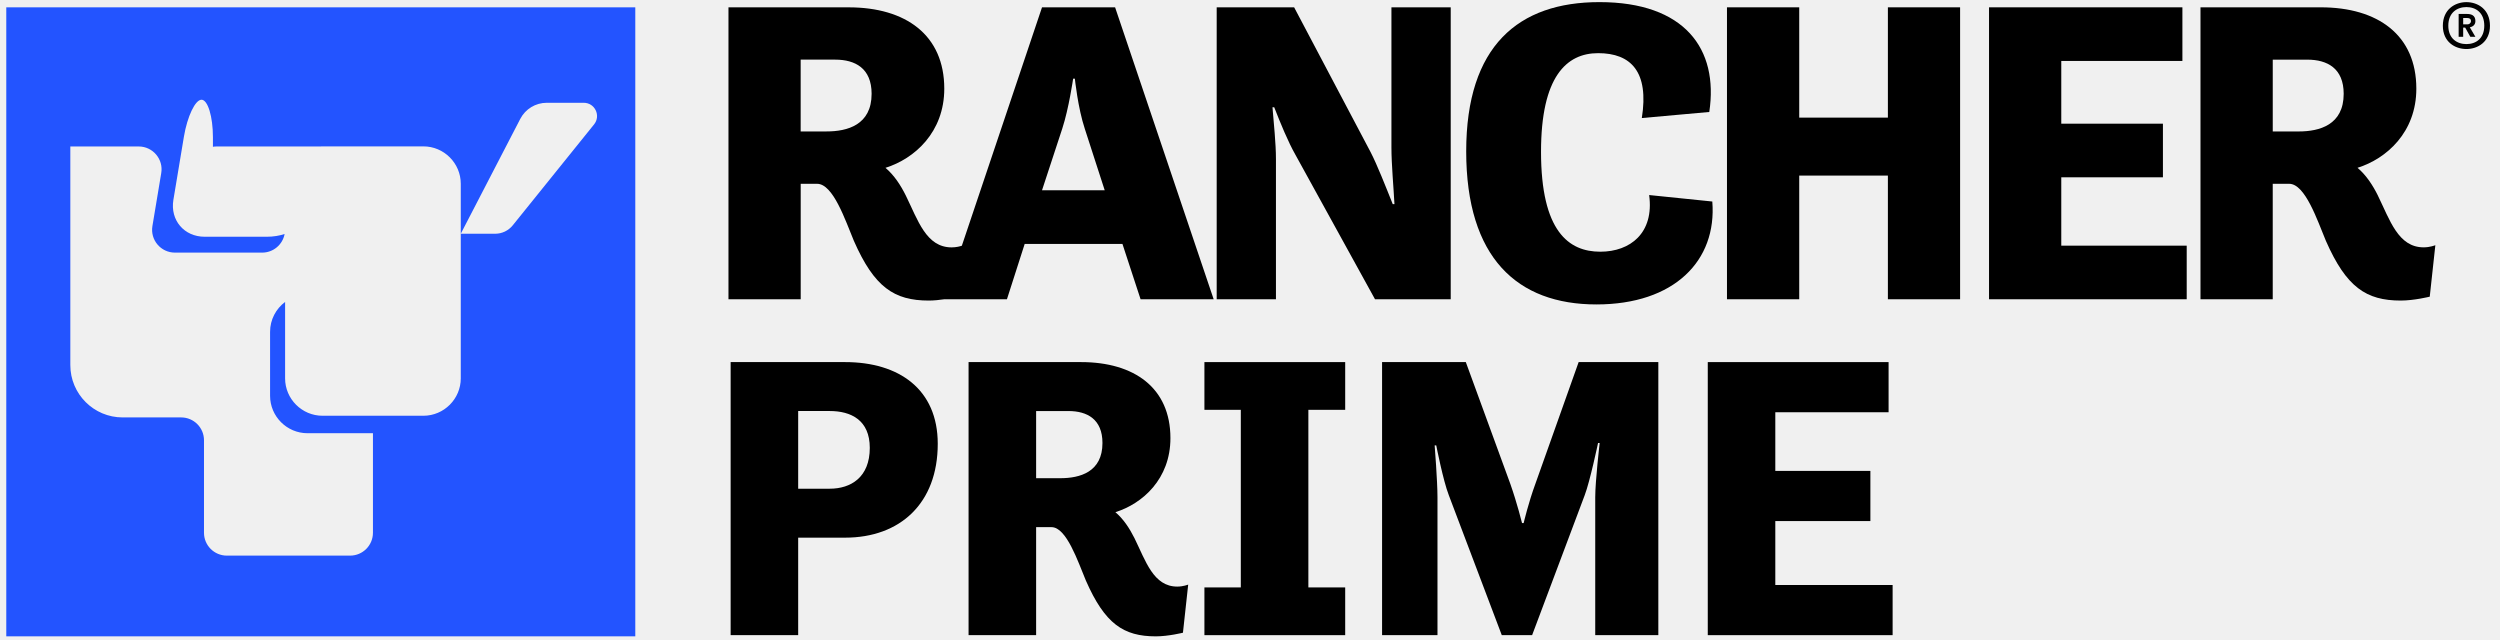
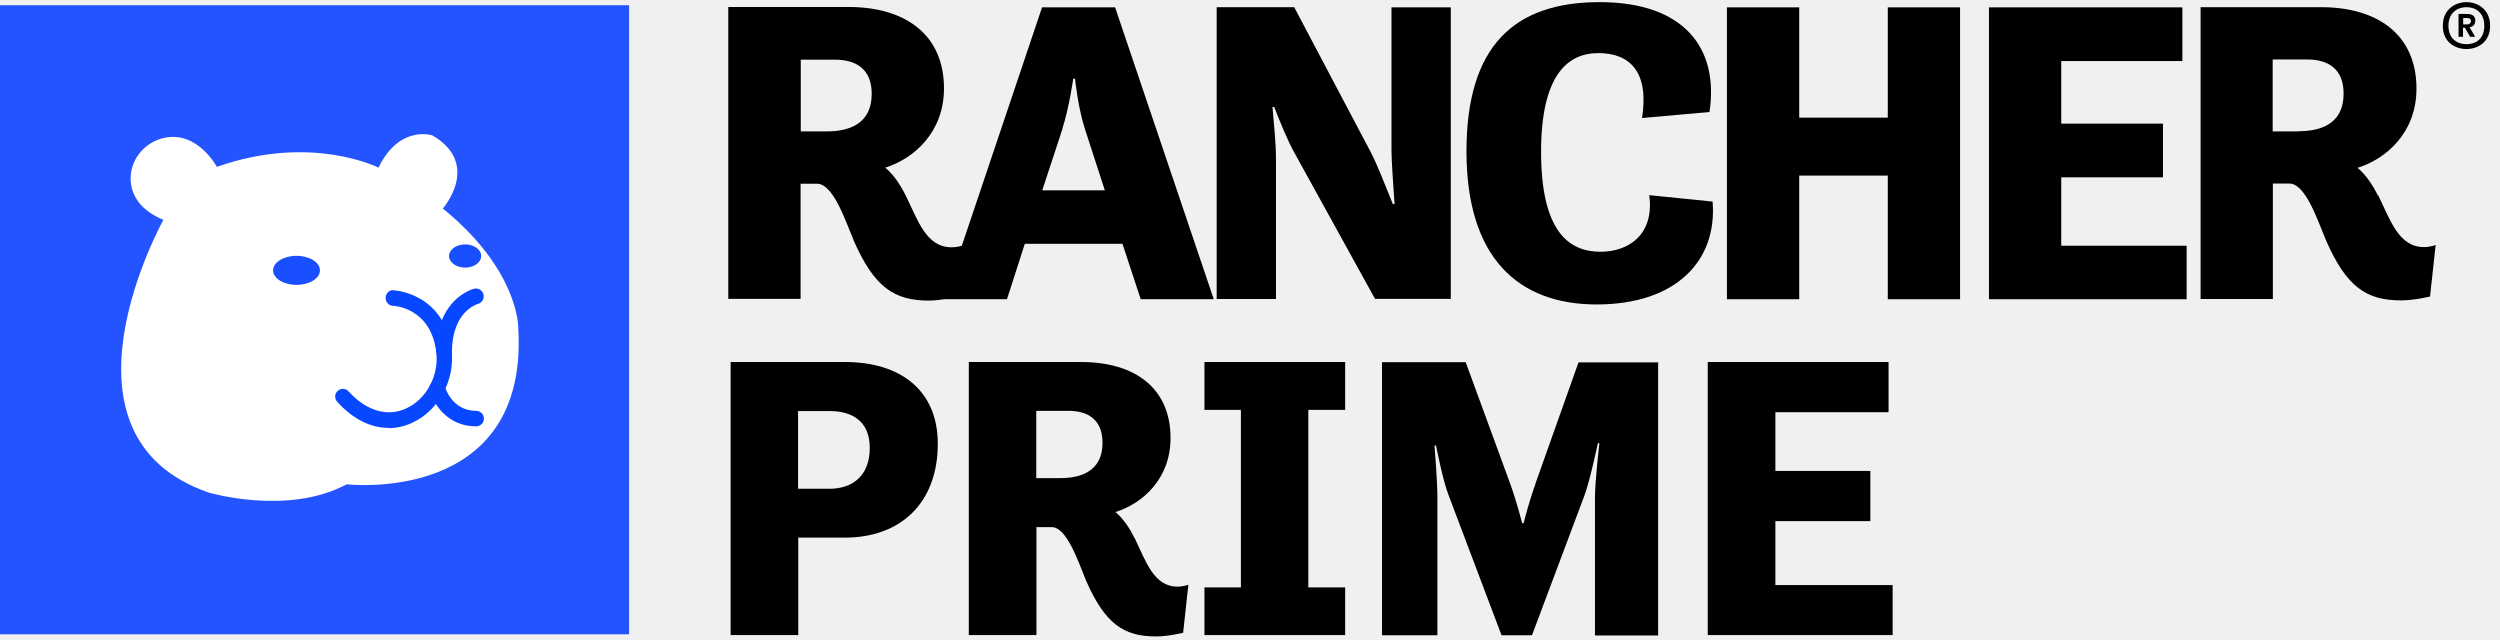
- <svg xmlns="http://www.w3.org/2000/svg" id="Layer_2" viewBox="0 0 129 33">
+ <svg xmlns="http://www.w3.org/2000/svg" id="Layer_1" data-name="Layer 1" viewBox="0 0 129 33">
  <defs>
-     <style>.cls-1{fill:none;}.cls-2{fill:#2354ff;}</style>
+     <style>
+       .cls-1 {
+         fill: #fff;
+       }
+ 
+       .cls-2 {
+         fill: #1a4fff;
+       }
+ 
+       .cls-3 {
+         fill: none;
+       }
+ 
+       .cls-4 {
+         fill: #2354ff;
+       }
+ 
+       .cls-5 {
+         fill: #0647ff;
+       }
+     </style>
  </defs>
  <g>
-     <path d="M41.315,9.484h.848c.827,0,1.452,1.874,1.898,2.946,1.05,2.388,2.076,3.079,3.861,3.079,.269,0,.553-.03,.801-.067h3.235l.916-2.856h5.044l.936,2.856h3.771L57.539,.378h-3.771l-4.137,12.302c-.101,.033-.294,.085-.526,.085-1.316,0-1.741-1.406-2.366-2.677-.267-.537-.602-1.05-1.048-1.428,1.494-.469,3.034-1.83,3.034-4.085,0-2.767-1.986-4.196-4.932-4.196h-6.204V15.442h3.727v-5.958Zm13.501-2.858c.335-1.026,.558-2.566,.558-2.566h.089s.157,1.518,.514,2.589l1.026,3.169h-3.235l1.048-3.191Zm-13.501-3.549h1.785c1.027,0,1.875,.447,1.875,1.763,0,1.607-1.25,1.942-2.321,1.942h-1.34V3.078Z" />
-     <path d="M74.856,.378h-3.058V7.609c0,.87,.112,2.076,.156,2.924h-.089c-.357-.893-.804-2.031-1.139-2.678l-3.949-7.477h-3.996V15.442h3.058v-7.23c0-.826-.112-1.83-.179-2.678h.09c.312,.803,.715,1.785,1.095,2.454l4.106,7.455h3.906V.378Z" />
-     <path d="M88.355,10.398l-3.259-.334c.268,1.964-.981,2.924-2.521,2.924-1.63,0-3.058-1.05-3.058-5.156,0-3.884,1.317-5.089,2.946-5.089,1.697,0,2.634,.96,2.255,3.348l3.481-.313c.491-3.258-1.273-5.669-5.669-5.669-4.173,0-6.874,2.255-6.874,7.7,0,5.491,2.633,7.9,6.719,7.9,4.017,0,6.226-2.254,5.98-5.312Z" />
-     <polygon points="97.415 6.069 92.84 6.069 92.84 .378 89.112 .378 89.112 15.442 92.84 15.442 92.84 9.06 97.415 9.06 97.415 15.442 101.141 15.442 101.141 .378 97.415 .378 97.415 6.069" />
-     <polygon points="106.362 9.149 111.607 9.149 111.607 6.382 106.362 6.382 106.362 3.145 112.612 3.145 112.612 .378 102.634 .378 102.634 15.442 112.834 15.442 112.834 12.676 106.362 12.676 106.362 9.149" />
-     <path d="M122.698,10.087c-.268-.537-.603-1.05-1.05-1.428,1.495-.469,3.035-1.83,3.035-4.085,0-2.767-1.986-4.196-4.932-4.196h-6.206V15.442h3.728v-5.958h.848c.825,0,1.45,1.874,1.896,2.946,1.05,2.388,2.077,3.079,3.861,3.079,.692,0,1.497-.201,1.497-.201l.289-2.656s-.268,.111-.602,.111c-1.317,0-1.742-1.406-2.366-2.677Zm-4.084-3.303h-1.34V3.078h1.786c1.026,0,1.874,.447,1.874,1.763,0,1.607-1.25,1.942-2.32,1.942Z" />
-     <path d="M127.731,1.091c0-.307-.219-.371-.438-.371h-.427V1.899h.234v-.474h.104l.265,.474h.261l-.288-.491c.168-.031,.288-.136,.288-.318Zm-.417,.166h-.214v-.327h.214c.089,0,.188,.031,.188,.157,0,.108-.09,.171-.188,.171Z" />
-     <path d="M127.266,.11c-.584,0-1.215,.371-1.215,1.22,0,.835,.631,1.2,1.215,1.2,.585,0,1.216-.365,1.216-1.2,0-.855-.631-1.22-1.216-1.22Zm0,2.165c-.485,0-.933-.288-.933-.95,0-.667,.447-.96,.933-.96,.491,0,.923,.293,.923,.96,0,.662-.432,.95-.923,.95Z" />
-     <path d="M43.608,18.684h-5.907v14.09h3.485v-5.031h2.422c2.839,0,4.78-1.774,4.78-4.843,0-2.818-2.004-4.216-4.78-4.216Zm-.793,6.533h-1.629v-4.008h1.629c1.085,0,2.066,.459,2.066,1.9,0,1.524-.981,2.108-2.066,2.108Z" />
-     <path d="M58.536,27.764c-.251-.501-.564-.981-.981-1.336,1.398-.438,2.839-1.712,2.839-3.82,0-2.588-1.857-3.924-4.613-3.924h-5.803v14.09h3.486v-5.573h.793c.772,0,1.356,1.753,1.774,2.755,.98,2.233,1.94,2.88,3.61,2.88,.647,0,1.399-.188,1.399-.188l.271-2.484s-.25,.104-.563,.104c-1.231,0-1.628-1.315-2.212-2.505Zm-3.82-3.089h-1.252v-3.465h1.67c.96,0,1.753,.418,1.753,1.649,0,1.503-1.169,1.816-2.171,1.816Z" />
-     <polygon points="62.148 21.147 64.026 21.147 64.026 30.311 62.148 30.311 62.148 32.774 69.412 32.774 69.412 30.311 67.512 30.311 67.512 21.147 69.412 21.147 69.412 18.684 62.148 18.684 62.148 21.147" />
-     <path d="M79.225,24.967c-.354,.96-.605,2.024-.605,2.024h-.083s-.251-1.022-.605-2.024l-2.296-6.283h-4.321v14.09h2.859v-7.118c0-.835-.146-2.672-.146-2.672h.083s.354,1.816,.647,2.567l2.734,7.223h1.565l2.714-7.223c.271-.709,.688-2.692,.688-2.692h.084s-.229,1.962-.229,2.797v7.118h3.256v-14.09h-4.112l-2.233,6.283Z" />
-     <polygon points="91.606 26.887 96.512 26.887 96.512 24.299 91.606 24.299 91.606 21.272 97.451 21.272 97.451 18.684 88.121 18.684 88.121 32.774 97.659 32.774 97.659 30.186 91.606 30.186 91.606 26.887" />
+     <path d="M41.31,9.48h.85c.83,0,1.45,1.87,1.9,2.95,1.05,2.39,2.08,3.08,3.86,3.08.27,0,.55-.03.8-.07h3.24l.92-2.86h5.04l.94,2.86h3.77L57.54.38h-3.77l-4.14,12.3c-.1.03-.29.08-.53.08-1.32,0-1.74-1.41-2.37-2.68-.27-.54-.6-1.05-1.05-1.43,1.49-.47,3.03-1.83,3.03-4.09,0-2.77-1.99-4.2-4.93-4.2h-6.2v15.06h3.73v-5.96h0ZM54.82,6.63c.34-1.03.56-2.57.56-2.57h.09s.16,1.52.51,2.59l1.03,3.17h-3.23l1.05-3.19h0ZM41.31,3.08h1.79c1.03,0,1.88.45,1.88,1.76,0,1.61-1.25,1.94-2.32,1.94h-1.34s0-3.71,0-3.71Z" />
+     <path d="M74.86.38h-3.06v7.23c0,.87.11,2.08.16,2.92h-.09c-.36-.89-.8-2.03-1.14-2.68l-3.95-7.48h-4v15.06h3.06v-7.23c0-.83-.11-1.83-.18-2.68h.09c.31.8.71,1.79,1.09,2.45l4.11,7.45h3.91V.38h0Z" />
+     <path d="M88.36,10.4l-3.26-.33c.27,1.96-.98,2.92-2.52,2.92-1.63,0-3.06-1.05-3.06-5.16,0-3.88,1.32-5.09,2.95-5.09s2.63.96,2.26,3.35l3.48-.31c.49-3.26-1.27-5.67-5.67-5.67s-6.87,2.25-6.87,7.7,2.63,7.9,6.72,7.9,6.23-2.25,5.98-5.31h0Z" />
+     <polygon points="97.41 6.07 92.84 6.07 92.84 .38 89.11 .38 89.11 15.44 92.84 15.44 92.84 9.06 97.41 9.06 97.41 15.44 101.14 15.44 101.14 .38 97.41 .38 97.41 6.07" />
+     <polygon points="106.36 9.15 111.61 9.15 111.61 6.38 106.36 6.38 106.36 3.15 112.61 3.15 112.61 .38 102.63 .38 102.63 15.44 112.83 15.44 112.83 12.68 106.36 12.68 106.36 9.15" />
+     <path d="M122.7,10.09c-.27-.54-.6-1.05-1.05-1.43,1.5-.47,3.04-1.83,3.04-4.09,0-2.77-1.99-4.2-4.93-4.2h-6.21v15.06h3.73v-5.96h.85c.83,0,1.45,1.87,1.9,2.95,1.05,2.39,2.08,3.08,3.86,3.08.69,0,1.5-.2,1.5-.2l.29-2.66s-.27.11-.6.11c-1.32,0-1.74-1.41-2.37-2.68h0ZM118.61,6.78h-1.34v-3.71h1.79c1.03,0,1.87.45,1.87,1.76,0,1.61-1.25,1.94-2.32,1.94h0Z" />
+     <path d="M127.73,1.09c0-.31-.22-.37-.44-.37h-.43v1.18h.23v-.47h.1l.27.47h.26l-.29-.49c.17-.03.29-.14.29-.32h0ZM127.31,1.26h-.21v-.33h.21c.09,0,.19.03.19.16,0,.11-.09.17-.19.17Z" />
+     <path d="M127.27.11c-.58,0-1.22.37-1.22,1.22s.63,1.2,1.22,1.2,1.22-.36,1.22-1.2-.63-1.22-1.22-1.22ZM127.27,2.28c-.49,0-.93-.29-.93-.95s.45-.96.93-.96.92.29.92.96-.43.95-.92.95Z" />
+     <path d="M43.61,18.68h-5.91v14.09h3.49v-5.03h2.42c2.84,0,4.78-1.77,4.78-4.84,0-2.82-2-4.22-4.78-4.22ZM42.81,25.22h-1.63v-4.01h1.63c1.08,0,2.07.46,2.07,1.9,0,1.52-.98,2.11-2.07,2.11Z" />
+     <path d="M58.54,27.76c-.25-.5-.56-.98-.98-1.34,1.4-.44,2.84-1.71,2.84-3.82,0-2.59-1.86-3.92-4.61-3.92h-5.8v14.09h3.49v-5.57h.79c.77,0,1.36,1.75,1.77,2.76.98,2.23,1.94,2.88,3.61,2.88.65,0,1.4-.19,1.4-.19l.27-2.48s-.25.1-.56.1c-1.23,0-1.63-1.31-2.21-2.5h0ZM54.72,24.67h-1.25v-3.47h1.67c.96,0,1.75.42,1.75,1.65,0,1.5-1.17,1.82-2.17,1.82Z" />
+     <polygon points="62.15 21.15 64.03 21.15 64.03 30.31 62.15 30.31 62.15 32.77 69.41 32.77 69.41 30.31 67.51 30.31 67.51 21.15 69.41 21.15 69.41 18.68 62.15 18.68 62.15 21.15" />
+     <path d="M79.23,24.97c-.35.96-.61,2.02-.61,2.02h-.08s-.25-1.02-.61-2.02l-2.3-6.28h-4.32v14.09h2.86v-7.12c0-.83-.15-2.67-.15-2.67h.08s.35,1.82.65,2.57l2.73,7.22h1.57l2.71-7.22c.27-.71.69-2.69.69-2.69h.08s-.23,1.96-.23,2.8v7.12h3.26v-14.09h-4.11l-2.23,6.28h0Z" />
+     <polygon points="91.61 26.89 96.51 26.89 96.51 24.3 91.61 24.3 91.61 21.27 97.45 21.27 97.45 18.68 88.12 18.68 88.12 32.77 97.66 32.77 97.66 30.19 91.61 30.19 91.61 26.89" />
  </g>
-   <rect class="cls-1" x=".272" y=".358" width="32.512" height="32.513" />
-   <rect class="cls-1" x="3.459" y="5.139" width="20.4" height="23.587" />
-   <path class="cls-2" d="M.324,.378V32.836H32.781V.378H.324ZM30.655,6.418l-4.196,5.208c-.222,.275-.555,.435-.907,.435h-1.776v7.462c0,1.061-.868,1.93-1.93,1.93h-5.205c-1.061,0-1.93-.869-1.93-1.93v-3.943c-.468,.351-.775,.911-.775,1.541v3.303c0,1.061,.868,1.93,1.929,1.93h3.379v5.137c0,.651-.528,1.179-1.179,1.179h-6.36c-.651,0-1.179-.528-1.179-1.179v-4.773c0-.651-.527-1.179-1.178-1.179h-3.018c-1.492,0-2.701-1.209-2.701-2.699V7.558h3.529c.727,0,1.283,.655,1.162,1.372l-.455,2.733c-.121,.72,.435,1.372,1.162,1.372h4.5c.577,0,1.057-.413,1.159-.961-.274,.091-.586,.142-.915,.142h-3.21c-1.061,0-1.788-.857-1.614-1.904l.543-3.261c.176-1.047,.584-1.905,.908-1.905,.324,0,.589,.869,.589,1.93v.498c.06-.009,.122-.016,.184-.016h5.343c.041-.003,.084-.005,.127-.005h5.205c1.062,0,1.93,.868,1.93,1.929v2.579l3.071-5.928c.264-.509,.79-.829,1.362-.829h1.913c.575,0,.894,.666,.533,1.114Z" />
-   <rect class="cls-1" x="23.541" y="5.139" width="7.331" height="7.013" />
+   <rect class="cls-3" x=".27" y=".36" width="32.51" height="32.51" />
+   <rect class="cls-3" x="3.46" y="5.14" width="20.4" height="23.59" />
+   <rect class="cls-4" y=".27" width="32.46" height="32.46" />
+   <path class="cls-1" d="M8.44,11.33s-6.23,11.14,2.34,14.09c0,0,4.08,1.2,7.11-.43,0,0,9.43,1.09,8.85-8.1,0,0,.04-2.94-3.89-6.13,0,0,2-2.28-.53-3.77,0,0-1.7-.58-2.79,1.66,0,0-3.46-1.76-8.34-.04,0,0-.99-1.86-2.7-1.5-1.07.22-1.85,1.22-1.74,2.3.07.68.47,1.43,1.69,1.94Z" />
+   <g>
+     <path class="cls-5" d="M20.05,22.08c-.93,0-1.85-.46-2.65-1.35-.15-.16-.14-.42.03-.56.16-.15.42-.14.56.03.91,1,1.99,1.32,2.96.88,1.06-.48,1.71-1.71,1.56-2.92-.28-2.27-2.15-2.38-2.23-2.38-.22,0-.39-.2-.38-.42,0-.22.22-.43.41-.38.03,0,2.62.13,2.99,3.08.19,1.55-.66,3.12-2.02,3.75-.4.19-.82.28-1.23.28Z" />
+     <path class="cls-5" d="M22.92,18.54h0c-.22,0-.4-.18-.4-.4.01-2.72,1.86-3.22,1.94-3.24.21-.06.43.08.49.29.05.21-.07.43-.29.49-.06.02-1.33.4-1.34,2.47,0,.22-.18.4-.4.4Z" />
+     <path class="cls-5" d="M24.56,22c-1.51,0-2.22-1.22-2.39-1.87-.06-.21.07-.43.29-.49.21-.05.43.07.49.29h0c.01.05.36,1.27,1.62,1.27.22,0,.4.18.4.4s-.18.4-.4.4Z" />
+   </g>
+   <ellipse class="cls-2" cx="15.3" cy="13.95" rx="1.21" ry=".75" />
+   <ellipse class="cls-2" cx="24" cy="13.21" rx=".83" ry=".6" />
</svg>
